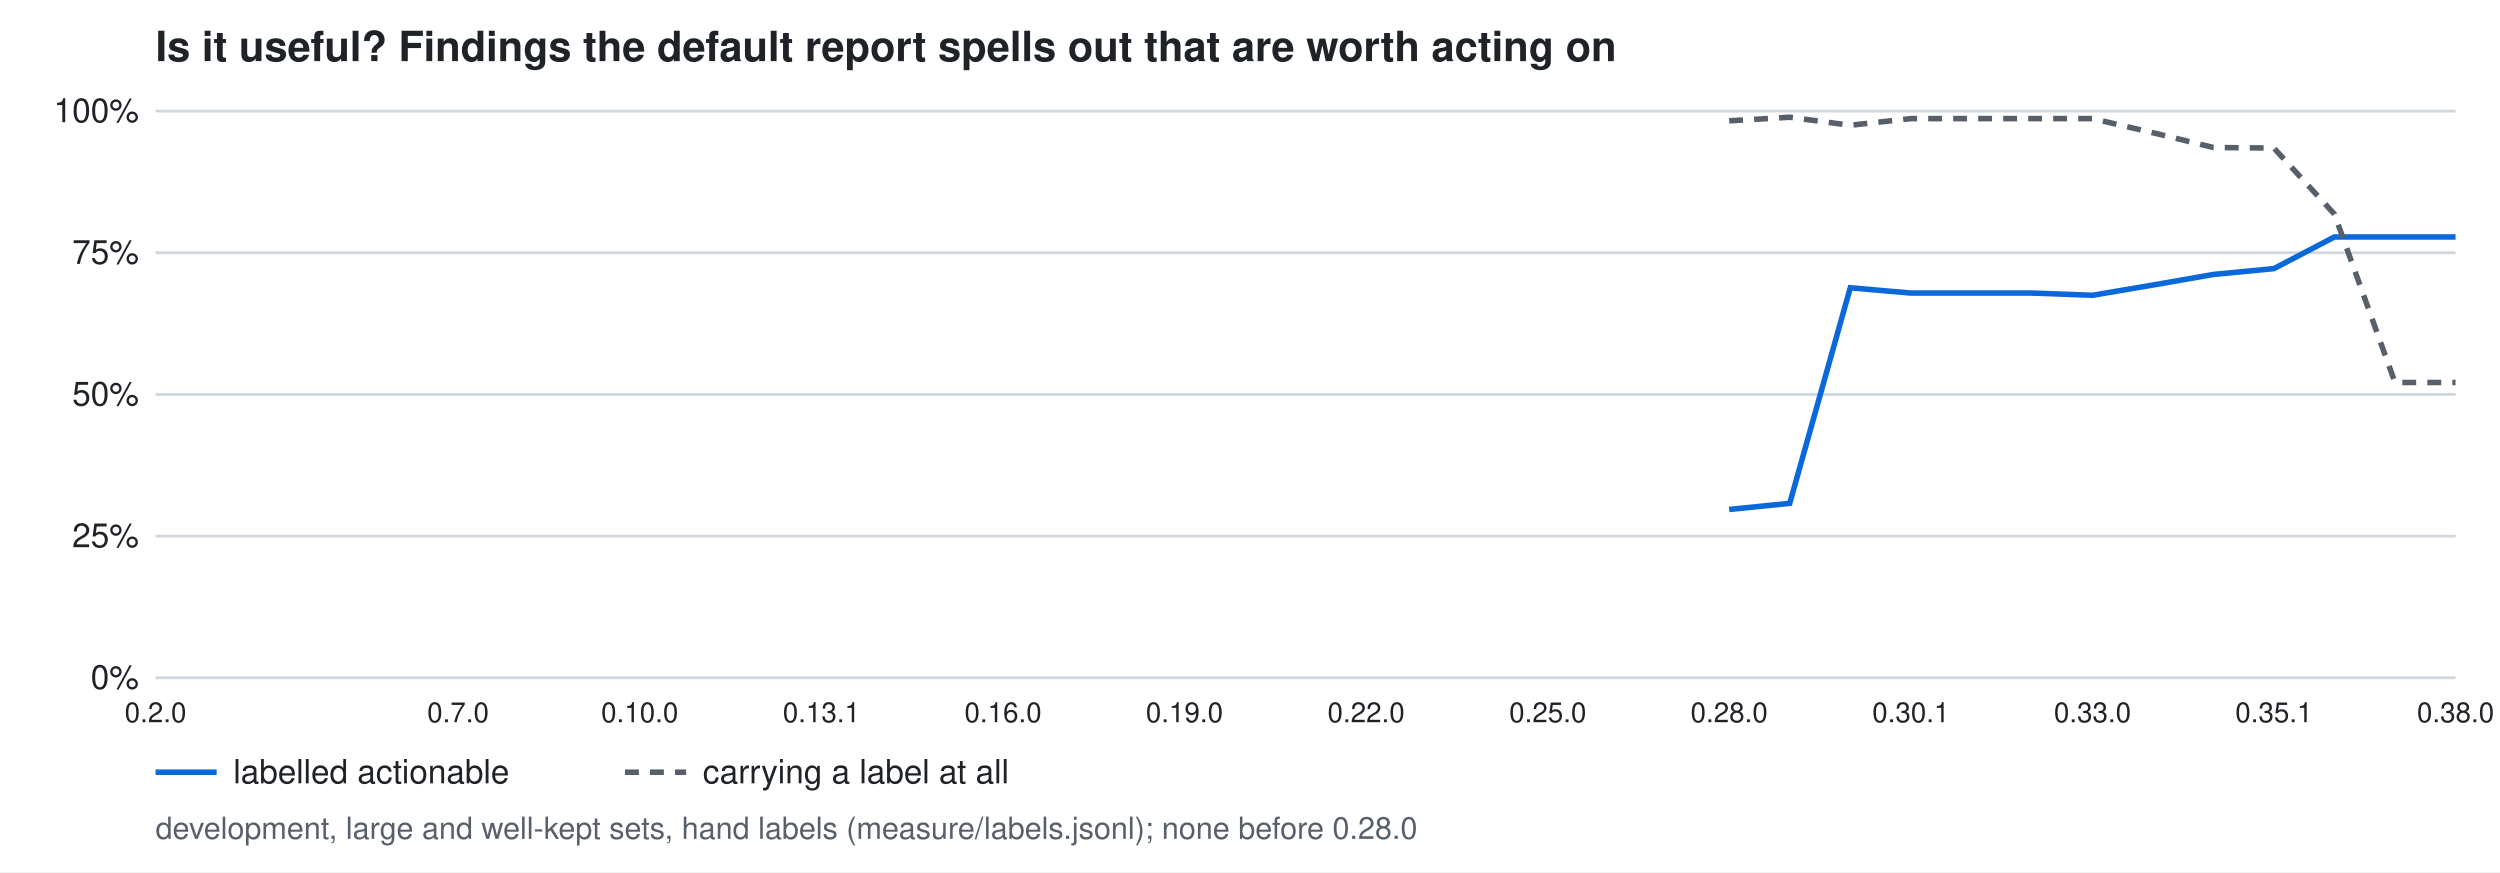
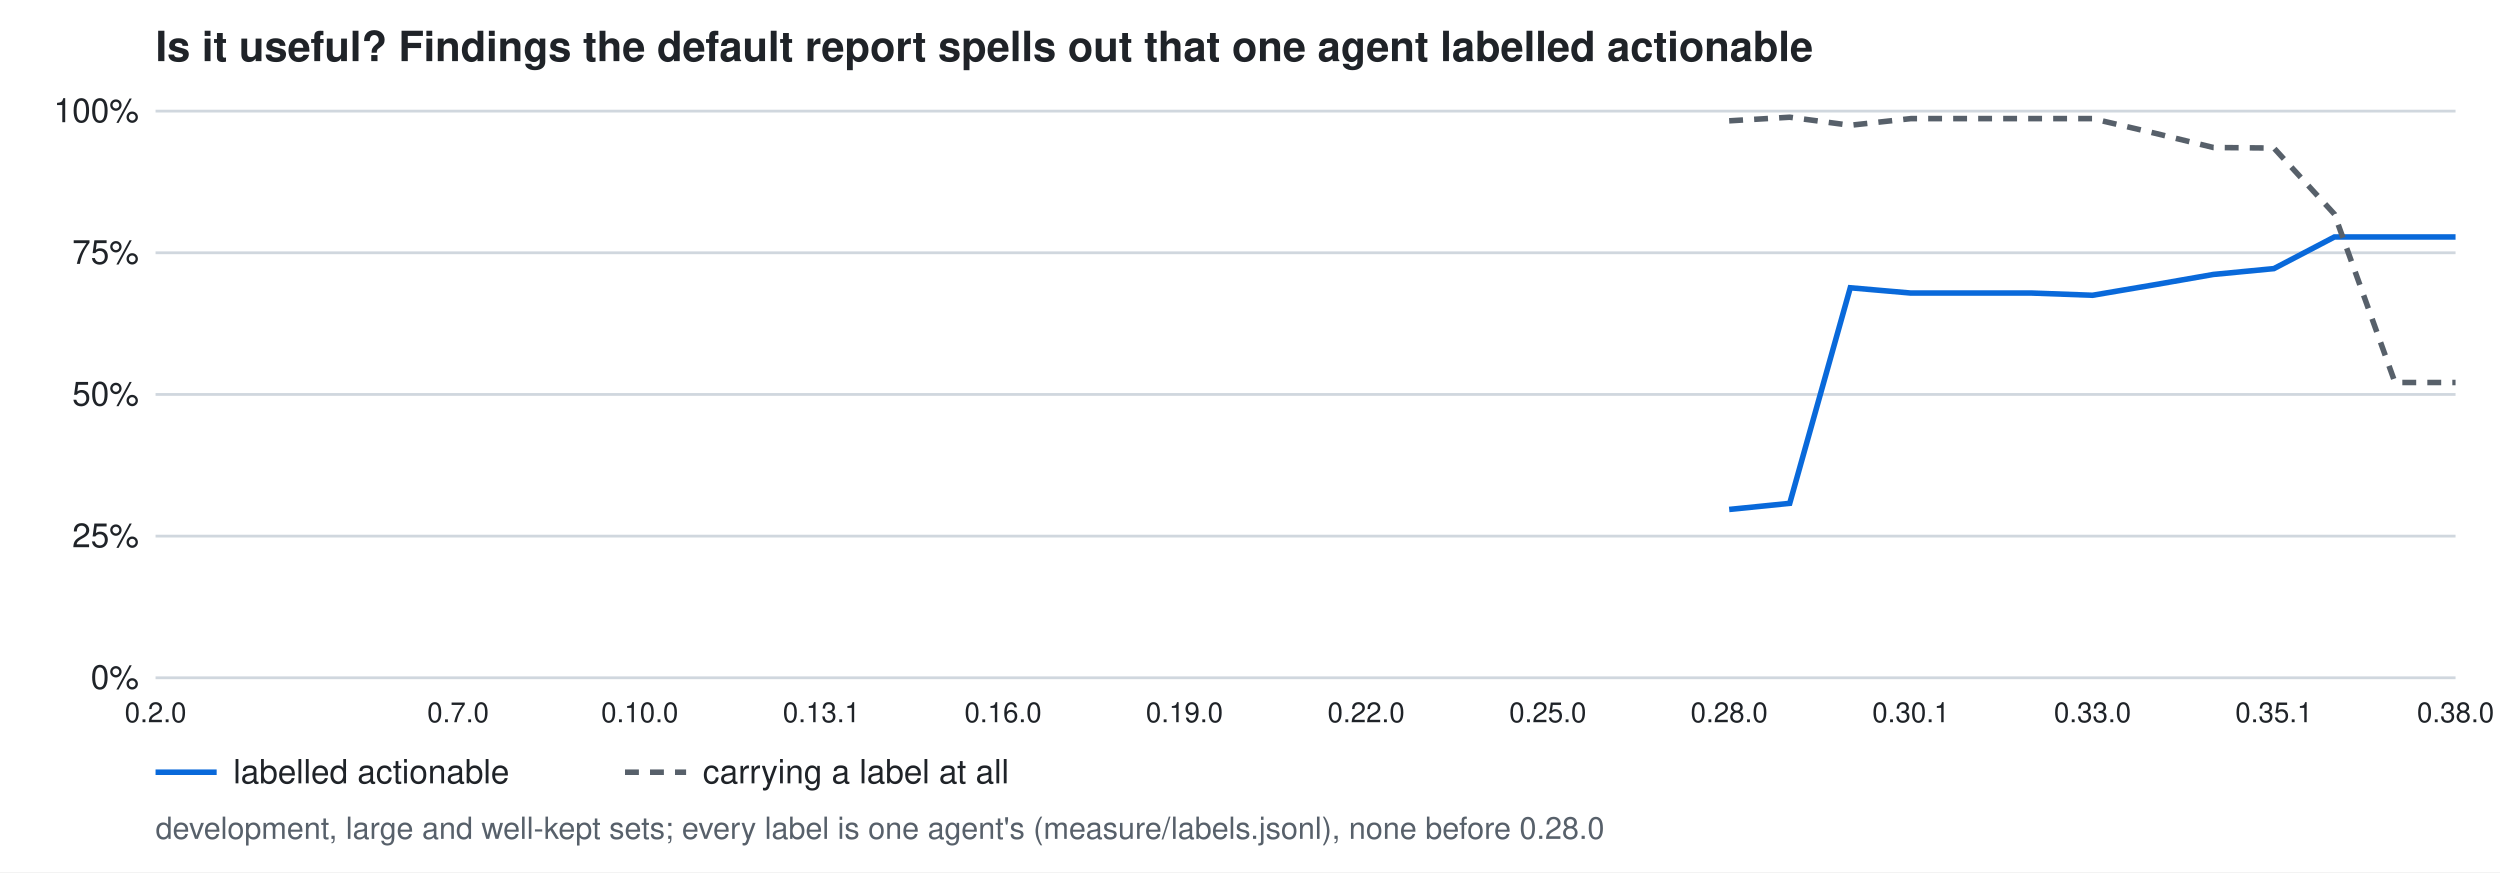
<svg xmlns="http://www.w3.org/2000/svg" width="900" height="314" viewBox="0 0 900 314" font-family="-apple-system,Segoe UI,Helvetica,Arial,sans-serif" font-size="12">
  <rect width="900" height="314" fill="#ffffff" />
-   <text x="56" y="22" font-size="15" font-weight="600" fill="#1f2328">Is it useful? Findings the default report spells out that are worth acting on</text>
+   <text x="56" y="22" font-size="15" font-weight="600" fill="#1f2328">Is it useful? Findings the default report spells out that one agent labelled actionable</text>
  <line x1="56" y1="244.0" x2="884" y2="244.0" stroke="#d0d7de" stroke-width="1" />
  <text x="50" y="248.0" text-anchor="end" fill="#1f2328">0%</text>
  <line x1="56" y1="193.0" x2="884" y2="193.0" stroke="#d0d7de" stroke-width="1" />
  <text x="50" y="197.0" text-anchor="end" fill="#1f2328">25%</text>
  <line x1="56" y1="142.0" x2="884" y2="142.0" stroke="#d0d7de" stroke-width="1" />
  <text x="50" y="146.0" text-anchor="end" fill="#1f2328">50%</text>
  <line x1="56" y1="91.0" x2="884" y2="91.0" stroke="#d0d7de" stroke-width="1" />
  <text x="50" y="95.0" text-anchor="end" fill="#1f2328">75%</text>
  <line x1="56" y1="40.0" x2="884" y2="40.0" stroke="#d0d7de" stroke-width="1" />
  <text x="50" y="44.0" text-anchor="end" fill="#1f2328">100%</text>
  <text x="56.0" y="260" text-anchor="middle" fill="#1f2328" font-size="10">0.2.0</text>
  <text x="164.9" y="260" text-anchor="middle" fill="#1f2328" font-size="10">0.7.0</text>
  <text x="230.3" y="260" text-anchor="middle" fill="#1f2328" font-size="10">0.10.0</text>
  <text x="295.7" y="260" text-anchor="middle" fill="#1f2328" font-size="10">0.13.1</text>
  <text x="361.1" y="260" text-anchor="middle" fill="#1f2328" font-size="10">0.16.0</text>
  <text x="426.4" y="260" text-anchor="middle" fill="#1f2328" font-size="10">0.19.0</text>
  <text x="491.8" y="260" text-anchor="middle" fill="#1f2328" font-size="10">0.22.0</text>
  <text x="557.2" y="260" text-anchor="middle" fill="#1f2328" font-size="10">0.25.0</text>
  <text x="622.5" y="260" text-anchor="middle" fill="#1f2328" font-size="10">0.28.0</text>
  <text x="687.9" y="260" text-anchor="middle" fill="#1f2328" font-size="10">0.30.1</text>
  <text x="753.3" y="260" text-anchor="middle" fill="#1f2328" font-size="10">0.33.0</text>
  <text x="818.6" y="260" text-anchor="middle" fill="#1f2328" font-size="10">0.35.1</text>
  <text x="884.0" y="260" text-anchor="middle" fill="#1f2328" font-size="10">0.38.0</text>
  <polyline points="622.5,183.4 644.3,181.2 666.1,103.6 687.9,105.5 709.7,105.5 731.5,105.5 753.3,106.3 775.1,102.6 796.8,98.8 818.6,96.7 840.4,85.3 862.2,85.3 884.0,85.3" fill="none" stroke="#0969da" stroke-width="2" />
  <polyline points="622.5,43.5 644.3,42.2 666.1,45.1 687.9,42.7 709.7,42.7 731.5,42.7 753.3,42.7 775.1,47.8 796.8,53.1 818.6,53.3 840.4,77.1 862.2,137.7 884.0,137.7" fill="none" stroke="#57606a" stroke-width="2" stroke-dasharray="5 4" />
  <line x1="56" y1="278" x2="78" y2="278" stroke="#0969da" stroke-width="2" />
  <text x="84" y="282" fill="#1f2328">labelled actionable</text>
  <line x1="225" y1="278" x2="247" y2="278" stroke="#57606a" stroke-width="2" stroke-dasharray="5 4" />
  <text x="253" y="282" fill="#1f2328">carrying a label at all</text>
-   <text x="56" y="302" fill="#57606a" font-size="11">development, large and well-kept sets, hand labels (measure/labels.jsonl); none before 0.28.0</text>
+   <text x="56" y="302" fill="#57606a" font-size="11">development, large and well-kept sets; every label is one agent's (measure/labels.jsonl), none before 0.28.0</text>
</svg>
